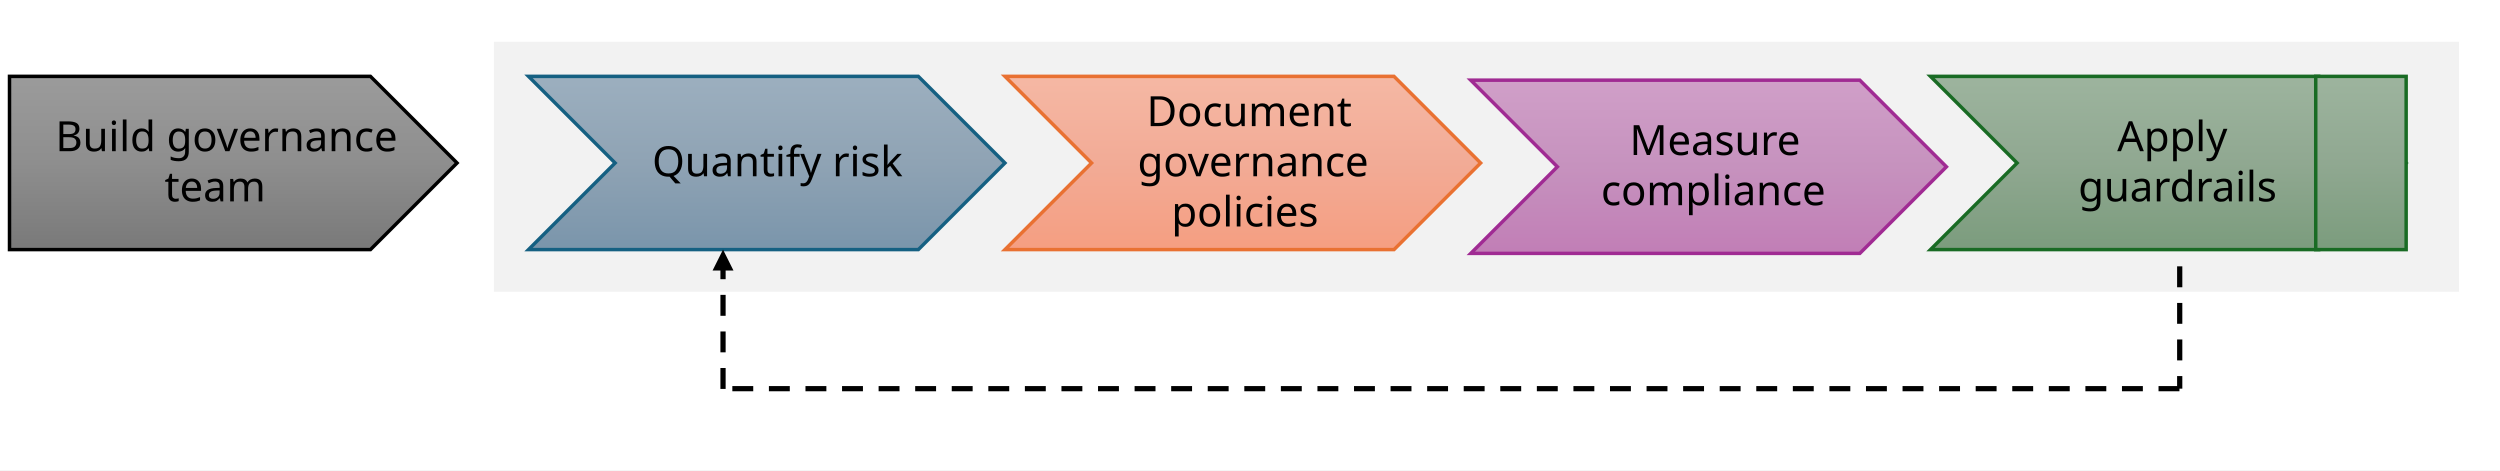
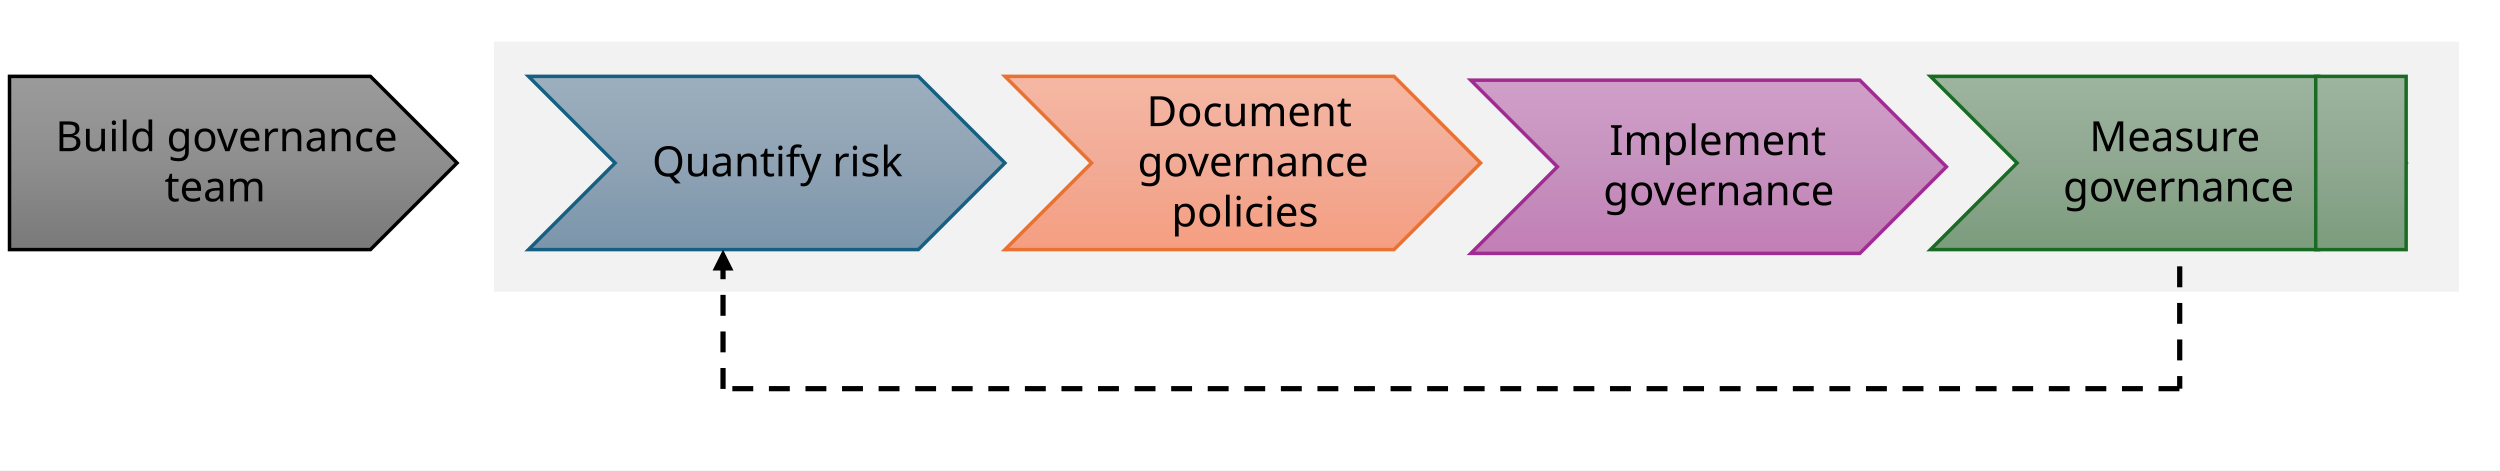
<svg xmlns="http://www.w3.org/2000/svg" width="3290" height="619" xml:space="preserve" overflow="hidden">
  <defs>
    <clipPath id="clip0">
      <rect x="271" y="1384" width="3290" height="619" />
    </clipPath>
    <linearGradient x1="578" y1="1484.5" x2="578" y2="1712.5" gradientUnits="userSpaceOnUse" spreadMethod="reflect" id="fill1">
      <stop offset="0" stop-color="#9B9B9B" />
      <stop offset="0.5" stop-color="#8E8E8E" />
      <stop offset="1" stop-color="#797979" />
    </linearGradient>
    <linearGradient x1="1280" y1="1484.5" x2="1280" y2="1712.5" gradientUnits="userSpaceOnUse" spreadMethod="reflect" id="fill2">
      <stop offset="0" stop-color="#9CAFBF" />
      <stop offset="0.5" stop-color="#8FA3B4" />
      <stop offset="1" stop-color="#7A95AB" />
    </linearGradient>
    <linearGradient x1="1906.5" y1="1484.5" x2="1906.5" y2="1712.5" gradientUnits="userSpaceOnUse" spreadMethod="reflect" id="fill3">
      <stop offset="0" stop-color="#F5B8A4" />
      <stop offset="0.5" stop-color="#F2AB96" />
      <stop offset="1" stop-color="#F59E81" />
    </linearGradient>
    <linearGradient x1="3124.5" y1="1484.5" x2="3124.5" y2="1712.5" gradientUnits="userSpaceOnUse" spreadMethod="reflect" id="fill4">
      <stop offset="0" stop-color="#9DB49E" />
      <stop offset="0.5" stop-color="#90A891" />
      <stop offset="1" stop-color="#7B9C7D" />
    </linearGradient>
    <linearGradient x1="2519.5" y1="1489.5" x2="2519.5" y2="1717.5" gradientUnits="userSpaceOnUse" spreadMethod="reflect" id="fill5">
      <stop offset="0" stop-color="#D09FC8" />
      <stop offset="0.5" stop-color="#C692BE" />
      <stop offset="1" stop-color="#C17EB6" />
    </linearGradient>
    <linearGradient x1="3378" y1="1484.5" x2="3378" y2="1712.5" gradientUnits="userSpaceOnUse" spreadMethod="reflect" id="fill6">
      <stop offset="0" stop-color="#9DB49E" />
      <stop offset="0.5" stop-color="#90A891" />
      <stop offset="1" stop-color="#7B9C7D" />
    </linearGradient>
  </defs>
  <g clip-path="url(#clip0)" transform="translate(-271 -1384)">
    <rect x="271" y="1384" width="3290" height="619" fill="#FFFFFF" />
    <rect x="921" y="1439" width="2586" height="329" fill="#F2F2F2" />
    <path d="M283.5 1484.5 758.5 1484.5 872.5 1598.5 758.5 1712.5 283.5 1712.5Z" stroke="#000000" stroke-width="4.583" stroke-miterlimit="8" fill="url(#fill1)" fill-rule="evenodd" />
    <text font-family="Aptos,Aptos_MSFontService,sans-serif" font-weight="400" font-size="55" transform="matrix(1 0 0 1 344.034 1583)">Build governance </text>
    <text font-family="Aptos,Aptos_MSFontService,sans-serif" font-weight="400" font-size="55" transform="matrix(1 0 0 1 487.515 1649)">team</text>
    <path d="M966.5 1484.5 1479.5 1484.5 1593.5 1598.5 1479.5 1712.5 966.5 1712.5 1080.5 1598.5Z" stroke="#156082" stroke-width="4.583" stroke-miterlimit="8" fill="url(#fill2)" fill-rule="evenodd" />
    <text font-family="Aptos,Aptos_MSFontService,sans-serif" font-weight="400" font-size="55" transform="matrix(1 0 0 1 1129.25 1616)">Quantify risk</text>
    <path d="M1593.5 1484.5 2105.5 1484.5 2219.5 1598.5 2105.5 1712.5 1593.5 1712.5 1707.5 1598.5Z" stroke="#E97132" stroke-width="4.583" stroke-miterlimit="8" fill="url(#fill3)" fill-rule="evenodd" />
    <text font-family="Aptos,Aptos_MSFontService,sans-serif" font-weight="400" font-size="55" transform="matrix(1 0 0 1 1779.96 1550)">Document </text>
    <text font-family="Aptos,Aptos_MSFontService,sans-serif" font-weight="400" font-size="55" transform="matrix(1 0 0 1 1768.09 1616)">governance </text>
    <text font-family="Aptos,Aptos_MSFontService,sans-serif" font-weight="400" font-size="55" transform="matrix(1 0 0 1 1812.61 1682)">policies</text>
    <path d="M2811.5 1484.5 3323.5 1484.5 3437.5 1598.5 3323.5 1712.5 2811.5 1712.5 2925.5 1598.5Z" stroke="#196B24" stroke-width="4.583" stroke-miterlimit="8" fill="url(#fill4)" fill-rule="evenodd" />
-     <text font-family="Aptos,Aptos_MSFontService,sans-serif" font-weight="400" font-size="55" transform="matrix(1 0 0 1 3057.21 1583)">Apply </text>
-     <text font-family="Aptos,Aptos_MSFontService,sans-serif" font-weight="400" font-size="55" transform="matrix(1 0 0 1 3006 1649)">guardrails</text>
+     <text font-family="Aptos,Aptos_MSFontService,sans-serif" font-weight="400" font-size="55" transform="matrix(1 0 0 1 3020.64 1583)">Measure </text>
+     <text font-family="Aptos,Aptos_MSFontService,sans-serif" font-weight="400" font-size="55" transform="matrix(1 0 0 1 2986.06 1649)">governance</text>
    <path d="M2206.5 1489.5 2718.5 1489.5 2832.5 1603.5 2718.5 1717.5 2206.5 1717.5 2320.5 1603.5Z" stroke="#A02B93" stroke-width="4.583" stroke-miterlimit="8" fill="url(#fill5)" fill-rule="evenodd" />
-     <text font-family="Aptos,Aptos_MSFontService,sans-serif" font-weight="400" font-size="55" transform="matrix(1 0 0 1 2415.56 1588)">Measure </text>
-     <text font-family="Aptos,Aptos_MSFontService,sans-serif" font-weight="400" font-size="55" transform="matrix(1 0 0 1 2377.95 1654)">compliance</text>
+     <text font-family="Aptos,Aptos_MSFontService,sans-serif" font-weight="400" font-size="55" transform="matrix(1 0 0 1 2388.84 1588)">Implement </text>
+     <text font-family="Aptos,Aptos_MSFontService,sans-serif" font-weight="400" font-size="55" transform="matrix(1 0 0 1 2380.98 1654)">governance</text>
    <path d="M3139.5 1734.5 3139.5 1895.51" stroke="#000000" stroke-width="6.875" stroke-linejoin="round" stroke-miterlimit="10" stroke-dasharray="27.5 20.625" fill="none" fill-rule="evenodd" />
    <path d="M0 0 1916.63 0" stroke="#000000" stroke-width="6.875" stroke-linejoin="round" stroke-miterlimit="10" stroke-dasharray="27.5 20.625" fill="none" fill-rule="evenodd" transform="matrix(-1 0 0 1 3139.13 1895.5)" />
    <path d="M3.438-6.76673e-06 3.438 27.5-3.437 27.5-3.438 6.76673e-06ZM3.438 48.125 3.438 75.625-3.437 75.625-3.437 48.125ZM3.438 96.25 3.438 123.75-3.437 123.75-3.437 96.25ZM3.438 144.375 3.438 160.417-3.437 160.417-3.437 144.375ZM13.75 155.833 0 183.333-13.75 155.833Z" transform="matrix(1 0 0 -1 1222.5 1895.83)" />
    <rect x="3318.5" y="1484.5" width="119" height="228" stroke="#196B24" stroke-width="4.583" stroke-miterlimit="8" fill="url(#fill6)" />
  </g>
</svg>
